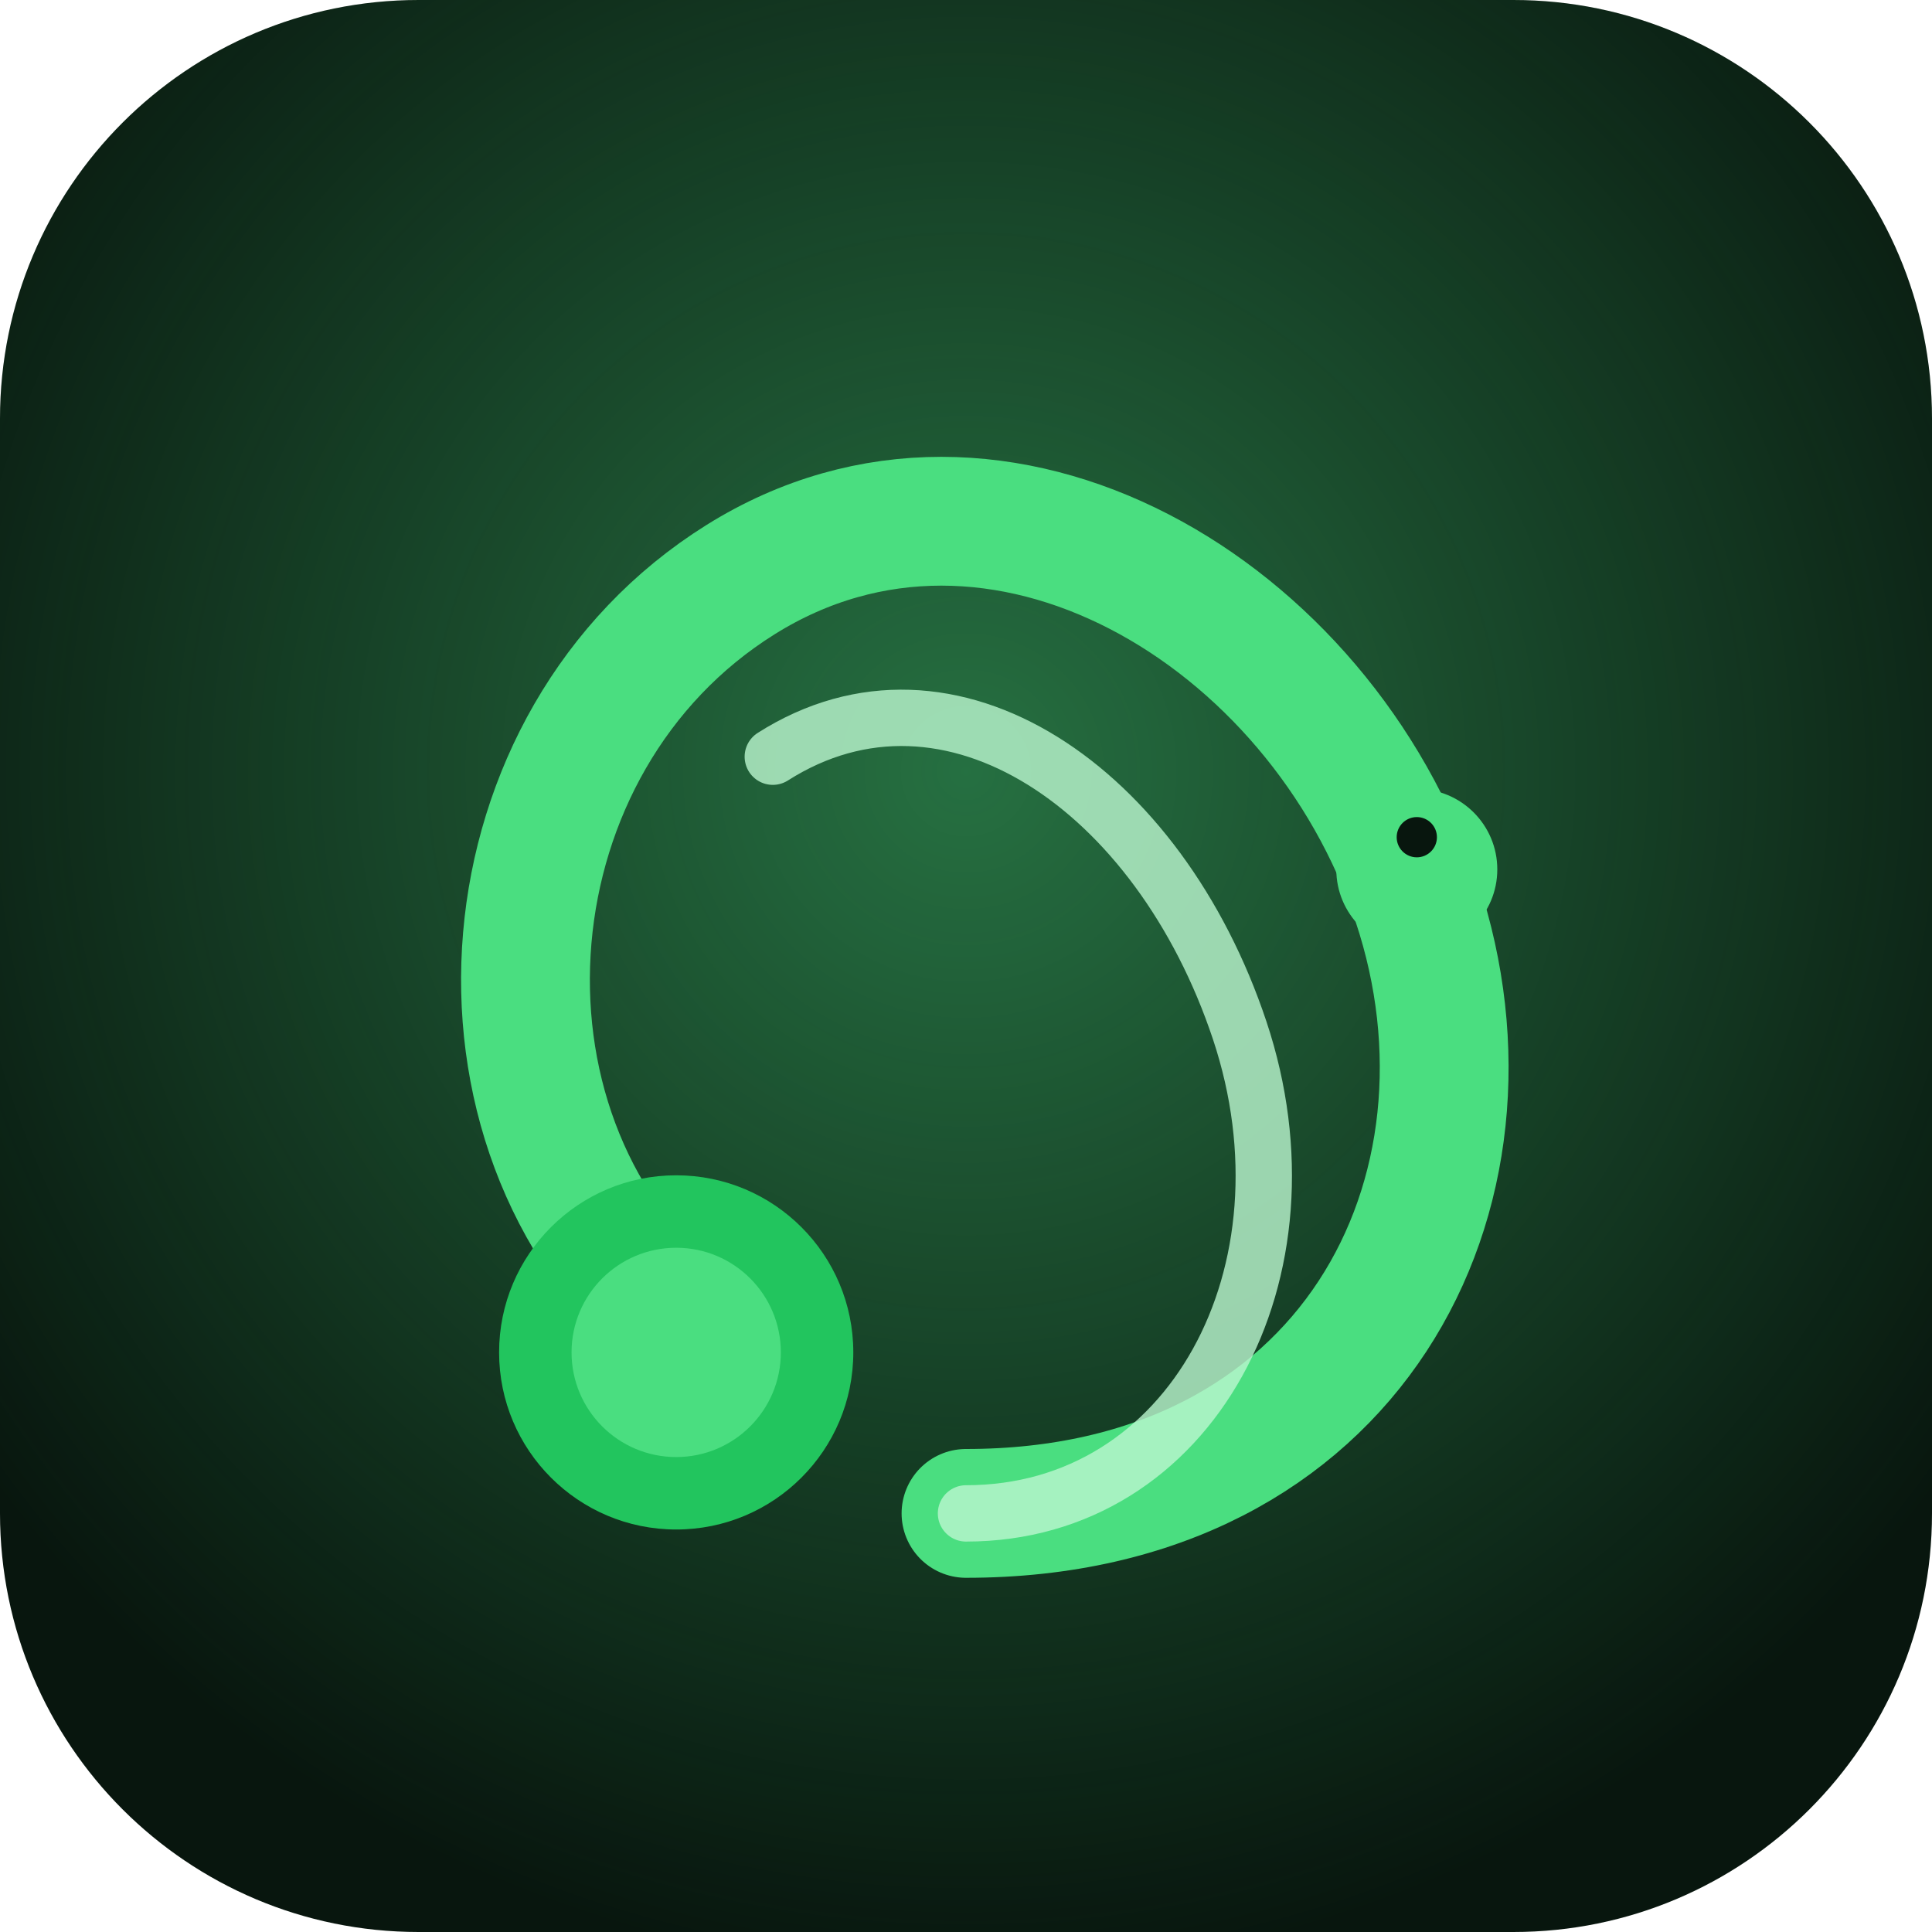
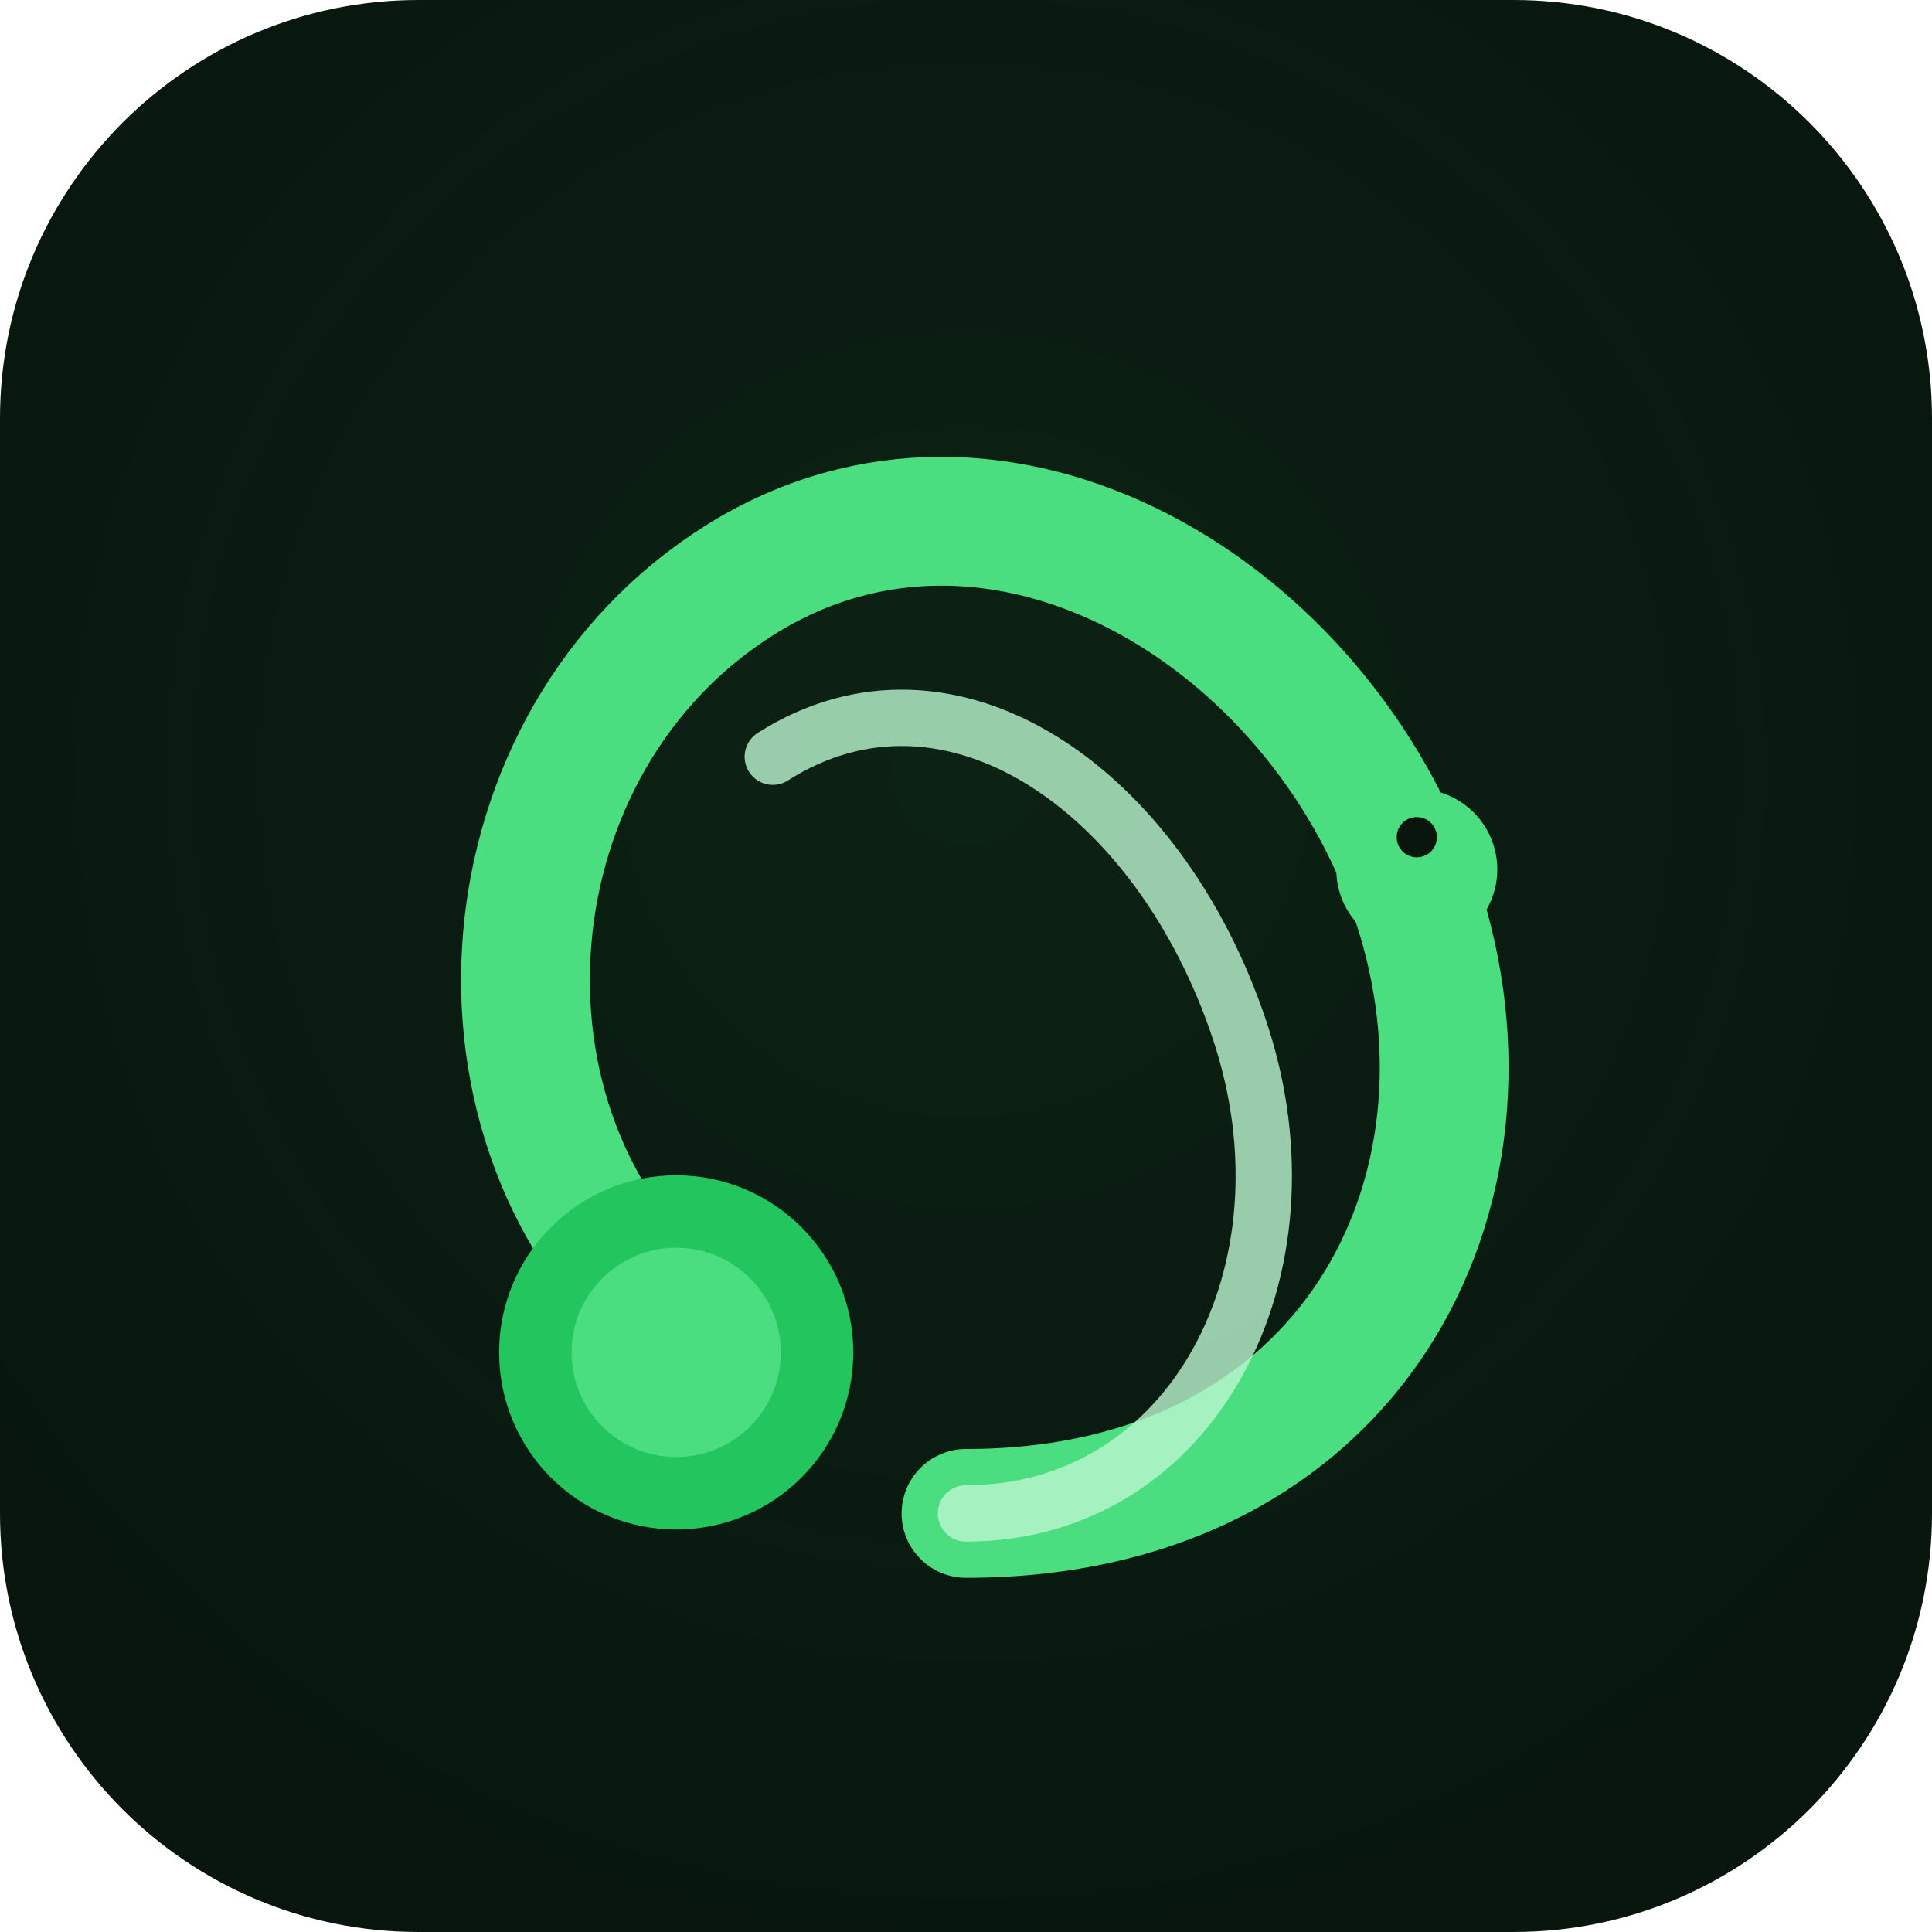
<svg xmlns="http://www.w3.org/2000/svg" viewBox="0 0 240 240" fill="none" aria-hidden="true">
  <defs>
    <radialGradient id="turtleGlow" cx="50%" cy="40%" r="62%">
-       <stop offset="0%" stop-color="#4ADE80" stop-opacity=".45" />
+       <stop offset="0%" stop-color="#4ADE80" stop-opacity=".06" />
      <stop offset="100%" stop-color="#4ADE80" stop-opacity="0" />
    </radialGradient>
  </defs>
  <rect width="240" height="240" rx="52" fill="#08160E" />
  <rect width="240" height="240" rx="52" fill="url(#turtleGlow)" />
  <path d="M120 188 C168 188 188 148 176 112 C164 76 124 52 92 72 C60 92 56 140 84 164" stroke="#4ADE80" stroke-width="16" stroke-linecap="round" fill="none" />
  <path d="M120 188 C148 188 164 158 154 128 C144 98 118 80 96 94" stroke="#BBF7D0" stroke-width="7" stroke-linecap="round" fill="none" opacity=".8" />
  <circle cx="84" cy="168" r="22" fill="#22C55E" />
  <circle cx="84" cy="168" r="13" fill="#4ADE80" />
  <circle cx="176" cy="108" r="10" fill="#4ADE80" />
  <circle cx="176" cy="104" r="2.5" fill="#08160E" />
</svg>
